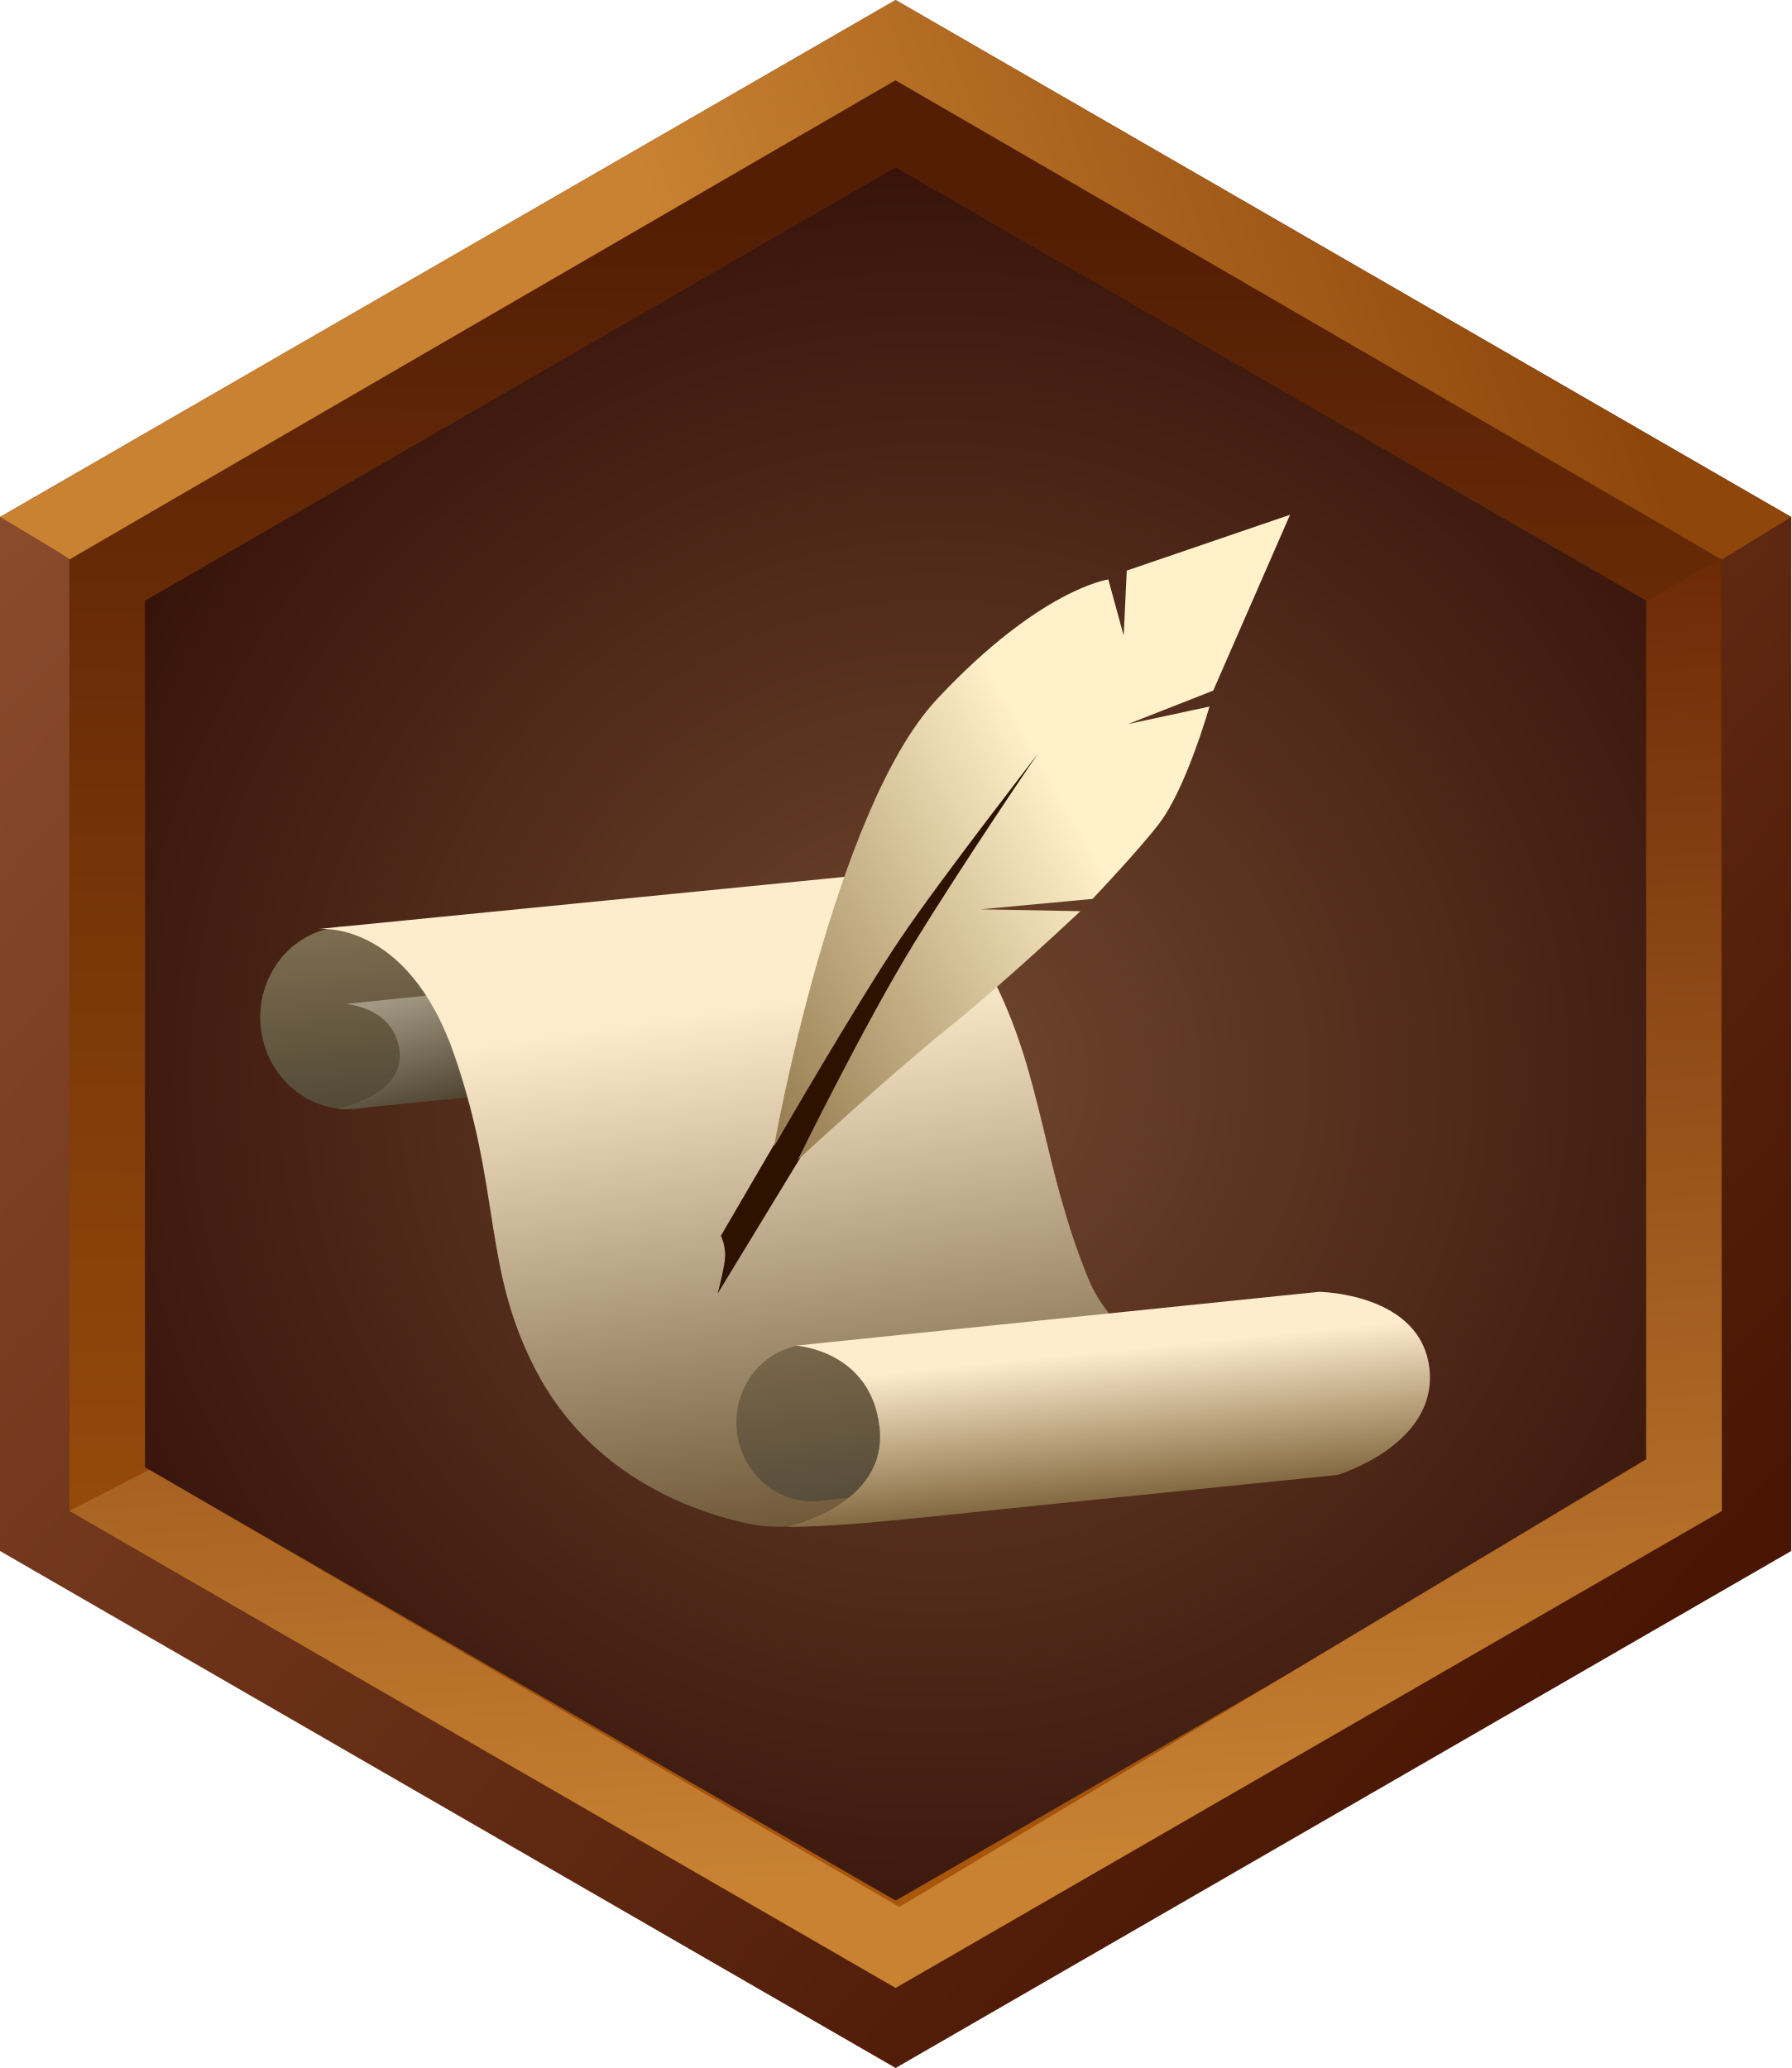
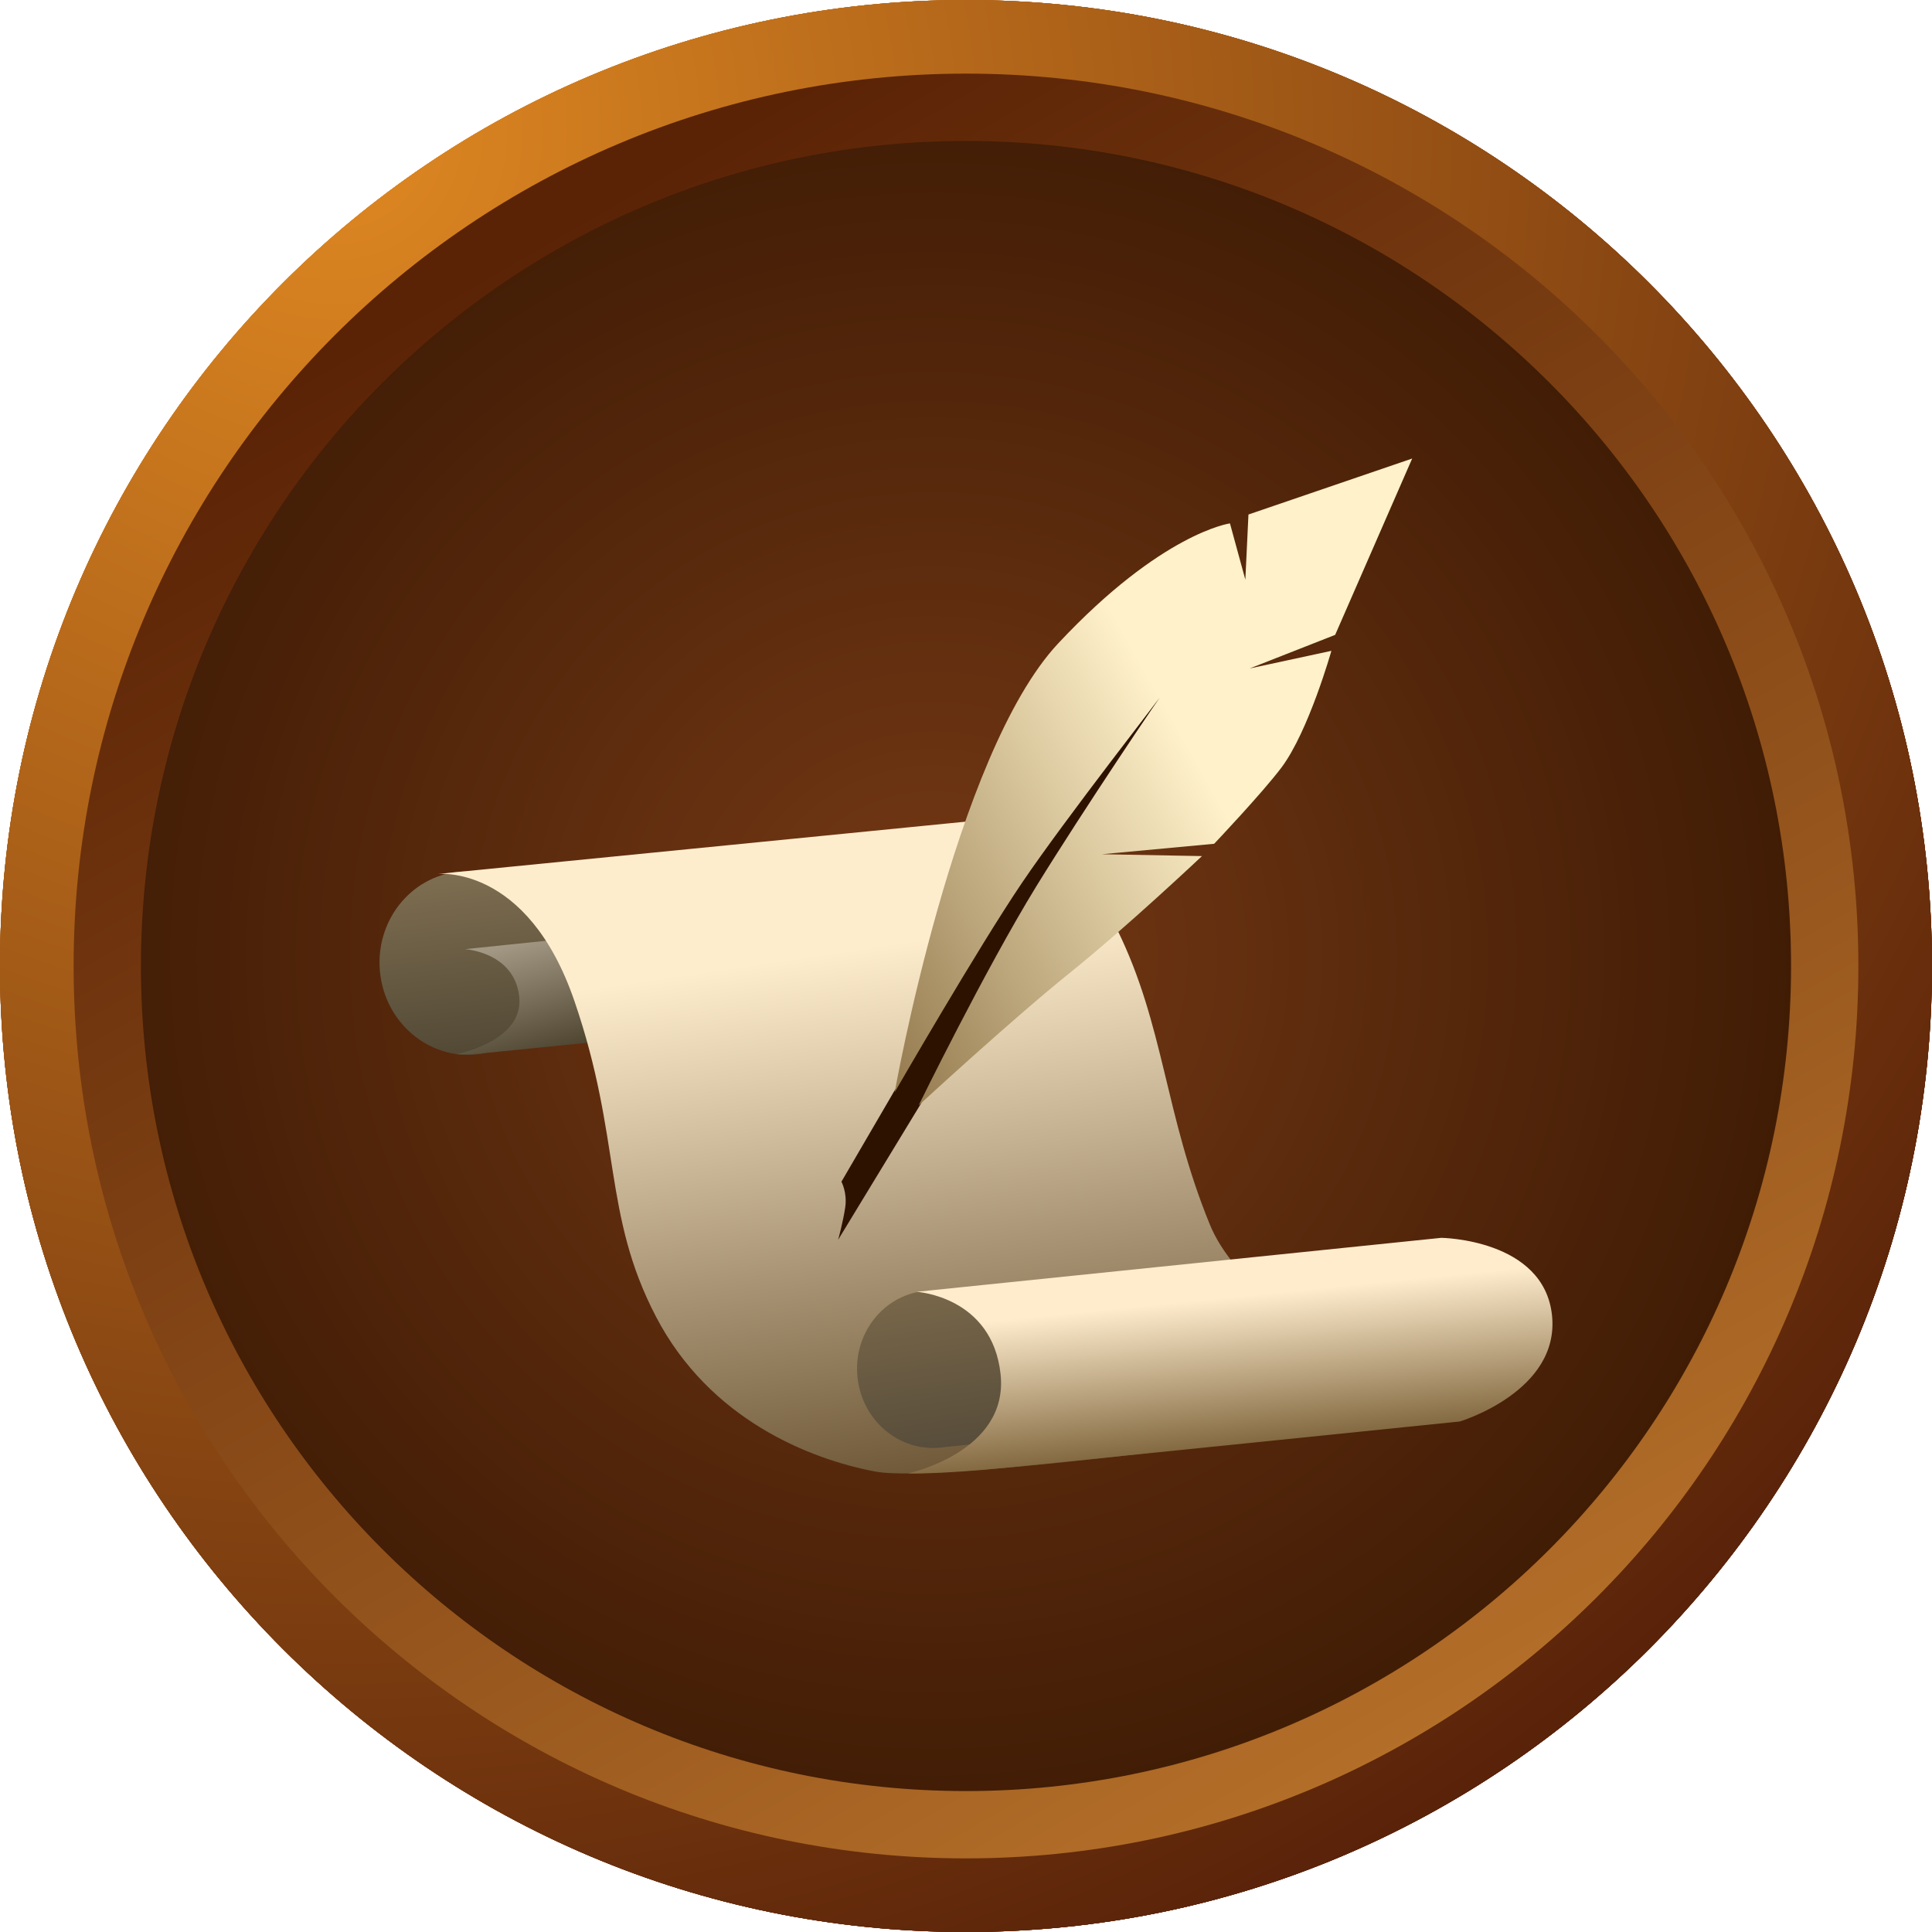
- <svg xmlns="http://www.w3.org/2000/svg" version="1.1" width="247.954" height="286.312" viewBox="881.884,491.873,247.954,286.312">
-   <defs id="element-410">
-     <linearGradient x1="839.91" y1="534.47" x2="1079.726" y2="752.187" gradientUnits="userSpaceOnUse" id="color-1">
-       <stop offset="0" stop-color="#975534" id="element-411" />
-       <stop offset="1" stop-color="#481603" id="element-412" />
+ <svg xmlns="http://www.w3.org/2000/svg" version="1.1" width="266.707" height="266.707" viewBox="907.897,535.856,266.707,266.707">
+   <defs id="element-108">
+     <clipPath id="clip-1">
+       <path d="M907.897,802.563v-266.707h266.707v266.707z" id="element-109" fill="none" stroke="none" stroke-width="1" stroke-linecap="butt" stroke-linejoin="miter" />
+     </clipPath>
+     <radialGradient cx="954.08" cy="554.042" r="292.071" gradientUnits="userSpaceOnUse" id="color-1">
+       <stop offset="0" stop-color="#df8822" id="element-110" />
+       <stop offset="1" stop-color="#521d08" id="element-111" />
+     </radialGradient>
+     <linearGradient x1="986.919" y1="566.06" x2="1109.739" y2="779.133" gradientUnits="userSpaceOnUse" id="color-2">
+       <stop offset="0" stop-color="#5b2306" id="element-112" />
+       <stop offset="1" stop-color="#b57029" id="element-113" />
    </linearGradient>
-     <linearGradient x1="938.39" y1="811.528" x2="943.003" y2="522.235" gradientUnits="userSpaceOnUse" id="color-2">
-       <stop offset="0" stop-color="#be650e" id="element-413" />
-       <stop offset="1" stop-color="#541e05" id="element-414" />
+     <radialGradient cx="1036.732" cy="667.798" r="128.056" gradientUnits="userSpaceOnUse" id="color-3">
+       <stop offset="0" stop-color="#753915" id="element-114" />
+       <stop offset="1" stop-color="#3d1a04" id="element-115" />
+     </radialGradient>
+     <radialGradient cx="954.08" cy="554.042" r="292.071" gradientUnits="userSpaceOnUse" id="color-4">
+       <stop offset="0" stop-color="#df8822" id="element-116" />
+       <stop offset="1" stop-color="#521d08" id="element-117" />
+     </radialGradient>
+     <linearGradient x1="986.919" y1="566.06" x2="1109.739" y2="779.133" gradientUnits="userSpaceOnUse" id="color-5">
+       <stop offset="0" stop-color="#5b2306" id="element-118" />
+       <stop offset="1" stop-color="#b57029" id="element-119" />
    </linearGradient>
-     <radialGradient cx="1011.393" cy="640.936" r="164.22" gradientUnits="userSpaceOnUse" id="color-3">
-       <stop offset="0" stop-color="#70472e" id="element-415" />
-       <stop offset="1" stop-color="#260400" id="element-416" />
+     <radialGradient cx="1036.732" cy="667.798" r="128.056" gradientUnits="userSpaceOnUse" id="color-6">
+       <stop offset="0" stop-color="#753915" id="element-120" />
+       <stop offset="1" stop-color="#3d1a04" id="element-121" />
    </radialGradient>
-     <linearGradient x1="965.014" y1="500.569" x2="1075.934" y2="460.234" gradientUnits="userSpaceOnUse" id="color-4">
-       <stop offset="0" stop-color="#c88231" id="element-417" />
-       <stop offset="1" stop-color="#8e460b" id="element-418" />
+     <radialGradient cx="954.08" cy="554.042" r="292.071" gradientUnits="userSpaceOnUse" id="color-7">
+       <stop offset="0" stop-color="#df8822" id="element-122" />
+       <stop offset="1" stop-color="#521d08" id="element-123" />
+     </radialGradient>
+     <linearGradient x1="986.919" y1="566.06" x2="1109.739" y2="779.133" gradientUnits="userSpaceOnUse" id="color-8">
+       <stop offset="0" stop-color="#5b2306" id="element-124" />
+       <stop offset="1" stop-color="#b57029" id="element-125" />
    </linearGradient>
-     <linearGradient x1="996.313" y1="752.047" x2="983.03" y2="567.349" gradientUnits="userSpaceOnUse" id="color-5">
-       <stop offset="0" stop-color="#c88232" id="element-419" />
-       <stop offset="1" stop-color="#672404" id="element-420" />
+     <radialGradient cx="1036.732" cy="667.798" r="128.056" gradientUnits="userSpaceOnUse" id="color-9">
+       <stop offset="0" stop-color="#753915" id="element-126" />
+       <stop offset="1" stop-color="#3d1a04" id="element-127" />
+     </radialGradient>
+     <radialGradient cx="954.08" cy="554.042" r="292.071" gradientUnits="userSpaceOnUse" id="color-10">
+       <stop offset="0" stop-color="#df8822" id="element-128" />
+       <stop offset="1" stop-color="#521d08" id="element-129" />
+     </radialGradient>
+     <linearGradient x1="986.919" y1="566.06" x2="1109.739" y2="779.133" gradientUnits="userSpaceOnUse" id="color-11">
+       <stop offset="0" stop-color="#5b2306" id="element-130" />
+       <stop offset="1" stop-color="#b57029" id="element-131" />
    </linearGradient>
-     <linearGradient x1="925.397" y1="608.047" x2="930.307" y2="653.443" gradientUnits="userSpaceOnUse" id="color-6">
-       <stop offset="0" stop-color="#94805f" id="element-421" />
-       <stop offset="1" stop-color="#443d2c" id="element-422" />
+     <radialGradient cx="1036.732" cy="667.798" r="128.056" gradientUnits="userSpaceOnUse" id="color-12">
+       <stop offset="0" stop-color="#753915" id="element-132" />
+       <stop offset="1" stop-color="#3d1a04" id="element-133" />
+     </radialGradient>
+     <radialGradient cx="954.08" cy="554.042" r="292.071" gradientUnits="userSpaceOnUse" id="color-13">
+       <stop offset="0" stop-color="#df8822" id="element-134" />
+       <stop offset="1" stop-color="#521d08" id="element-135" />
+     </radialGradient>
+     <linearGradient x1="986.919" y1="566.06" x2="1109.739" y2="779.133" gradientUnits="userSpaceOnUse" id="color-14">
+       <stop offset="0" stop-color="#5b2306" id="element-136" />
+       <stop offset="1" stop-color="#b57029" id="element-137" />
    </linearGradient>
-     <linearGradient x1="936.001" y1="630.114" x2="940.877" y2="647.549" gradientUnits="userSpaceOnUse" id="color-7">
-       <stop offset="0" stop-color="#a39884" id="element-423" />
-       <stop offset="1" stop-color="#443b26" id="element-424" />
+     <radialGradient cx="1036.732" cy="667.798" r="128.056" gradientUnits="userSpaceOnUse" id="color-15">
+       <stop offset="0" stop-color="#753915" id="element-138" />
+       <stop offset="1" stop-color="#3d1a04" id="element-139" />
+     </radialGradient>
+     <linearGradient x1="967.78" y1="644.058" x2="972.691" y2="689.454" gradientUnits="userSpaceOnUse" id="color-16">
+       <stop offset="0" stop-color="#94805f" id="element-140" />
+       <stop offset="1" stop-color="#443d2c" id="element-141" />
    </linearGradient>
-     <linearGradient x1="985.75" y1="630.526" x2="998.315" y2="715.229" gradientUnits="userSpaceOnUse" id="color-8">
-       <stop offset="0" stop-color="#feedcd" id="element-425" />
-       <stop offset="1" stop-color="#563f1f" id="element-426" />
+     <linearGradient x1="978.384" y1="666.126" x2="983.261" y2="683.561" gradientUnits="userSpaceOnUse" id="color-17">
+       <stop offset="0" stop-color="#a39884" id="element-142" />
+       <stop offset="1" stop-color="#443b26" id="element-143" />
    </linearGradient>
-     <linearGradient x1="991.619" y1="657.599" x2="998.904" y2="707.915" gradientUnits="userSpaceOnUse" id="color-9">
-       <stop offset="0" stop-color="#977f57" id="element-427" />
-       <stop offset="1" stop-color="#4b4335" id="element-428" />
+     <linearGradient x1="1028.133" y1="666.538" x2="1040.699" y2="751.241" gradientUnits="userSpaceOnUse" id="color-18">
+       <stop offset="0" stop-color="#feedcd" id="element-144" />
+       <stop offset="1" stop-color="#563f1f" id="element-145" />
    </linearGradient>
-     <linearGradient x1="1030.206" y1="679.416" x2="1032.994" y2="707.123" gradientUnits="userSpaceOnUse" id="color-10">
-       <stop offset="0" stop-color="#feeccd" id="element-429" />
-       <stop offset="1" stop-color="#56390d" id="element-430" />
+     <linearGradient x1="1034.003" y1="693.611" x2="1041.287" y2="743.926" gradientUnits="userSpaceOnUse" id="color-19">
+       <stop offset="0" stop-color="#977f57" id="element-146" />
+       <stop offset="1" stop-color="#4b4335" id="element-147" />
    </linearGradient>
-     <linearGradient x1="1022.823" y1="590.921" x2="966.058" y2="623.044" gradientUnits="userSpaceOnUse" id="color-11">
-       <stop offset="0" stop-color="#fff1ca" id="element-431" />
-       <stop offset="1" stop-color="#896d40" id="element-432" />
+     <linearGradient x1="1072.59" y1="715.428" x2="1075.377" y2="743.134" gradientUnits="userSpaceOnUse" id="color-20">
+       <stop offset="0" stop-color="#feeccd" id="element-148" />
+       <stop offset="1" stop-color="#56390d" id="element-149" />
+     </linearGradient>
+     <linearGradient x1="1065.206" y1="626.933" x2="1008.441" y2="659.056" gradientUnits="userSpaceOnUse" id="color-21">
+       <stop offset="0" stop-color="#fff1ca" id="element-150" />
+       <stop offset="1" stop-color="#896d40" id="element-151" />
    </linearGradient>
  </defs>
-   <g fill="none" fill-rule="nonzero" stroke="none" stroke-width="none" stroke-linecap="round" stroke-linejoin="round" stroke-miterlimit="10" stroke-dasharray="" stroke-dashoffset="0" font-family="none" font-weight="none" font-size="none" text-anchor="none" id="element-433">
-     <g id="element-434">
-       <g id="Group 1">
-         <path d="M881.884,563.451l123.977,-71.578l123.977,71.578v143.156l-123.977,71.578l-123.977,-71.578z" id="Path 1 1" fill="url(#color-1)" stroke="#ff2020" stroke-width="0" />
-         <path d="M891.497,569.001l114.364,-66.028l114.364,66.028v132.056l-114.364,66.028l-114.364,-66.028z" id="element-435" fill="#592f14" stroke="#ff2020" stroke-width="0" />
-         <path d="M891.497,569.001l114.364,-66.028l114.364,66.028v132.056l-114.364,66.028l-114.364,-66.028z" id="element-436" fill="url(#color-2)" stroke="#ff2020" stroke-width="0" />
-         <path d="M901.955,575.039l103.906,-59.99l103.906,59.99v119.98l-103.906,59.99l-103.906,-59.99z" id="element-437" fill="url(#color-3)" stroke="#ff2020" stroke-width="0" />
-         <path d="M1120.225,569.344l-114.387,-66.358c0,0 -114.447,66.358 -114.341,66.358c0.421,0 -9.613,-5.893 -9.613,-5.893l123.977,-71.578l123.977,71.578z" id="element-438" fill="url(#color-4)" stroke="#ff2020" stroke-width="0" />
-         <path d="M902.537,695.355l103.838,60.54l103.392,-61.994v-118.861l10.266,-5.806l0.192,131.824l-114.364,66.028l-114.364,-66.028z" id="element-439" fill="url(#color-5)" stroke="#ff2020" stroke-width="0" />
-         <g id="element-440" stroke="#000000">
-           <g id="element-441" stroke-width="0">
-             <path d="M917.974,634.041c-0.7,-6.959 4.134,-13.156 10.797,-13.842c6.663,-0.685 12.632,4.4 13.332,11.36c0.7,6.959 -4.134,13.156 -10.797,13.842c-6.663,0.685 -12.632,-4.4 -13.332,-11.36z" id="Path 1" fill="url(#color-6)" />
-             <path d="M931.73,645.284c-2.475,0.216 -3.174,0.075 -3.174,0.075c0,0 9.3,-1.748 8.636,-7.917c-0.664,-6.169 -7.498,-6.571 -7.498,-6.571l41.544,-4.274c0,0 8.12,0.09 8.769,6.126c0.649,6.036 -7.306,8.418 -7.306,8.418c0,0 -38.496,3.926 -40.972,4.142z" id="element-442" fill="url(#color-7)" />
-             <path d="M986.35,702.989c-9.103,-1.717 -22.896,-7.207 -30.282,-21.388c-7.387,-14.181 -4.732,-24.541 -11.256,-43.564c-6.525,-19.024 -18.948,-17.539 -18.948,-17.539l75.507,-7.478c0,0 11.826,1.882 18.351,15.12c6.526,13.239 6.554,25.493 12.818,40.772c6.265,15.278 37.127,25.507 37.127,25.507c0,0 -72.604,10.592 -83.316,8.571z" id="element-443" fill="url(#color-8)" />
-             <path d="M983.883,689.933c-0.601,-5.969 3.545,-11.284 9.26,-11.872c5.715,-0.588 20.499,8.042 21.1,14.01c0.601,5.969 -13.21,7.017 -18.925,7.605c-5.715,0.588 -10.834,-3.774 -11.435,-9.743z" id="element-444" fill="url(#color-9)" />
-             <path d="M1004.338,702.464c-9.332,0.931 -13.487,0.78 -13.487,0.78c0,0 13.947,-2.944 12.79,-13.698c-1.157,-10.754 -11.59,-11.372 -11.59,-11.372l72.423,-7.45c0,0 14.155,0.157 15.287,10.68c1.132,10.523 -12.736,14.675 -12.736,14.675c0,0 -53.354,5.455 -62.687,6.386z" id="element-445" fill="url(#color-10)" />
+   <g fill="none" fill-rule="nonzero" stroke="none" stroke-width="none" stroke-linecap="none" stroke-linejoin="none" stroke-miterlimit="10" stroke-dasharray="" stroke-dashoffset="0" font-family="none" font-weight="none" font-size="none" text-anchor="none" id="element-152">
+     <g id="element-153">
+       <g clip-path="url(#clip-1)" id="Group 1">
+         <g id="element-154" stroke="#000000" stroke-width="0" stroke-linecap="round" stroke-linejoin="round">
+           <g id="element-155">
+             <g id="element-156">
+               <path d="M907.897,669.21c0,-73.649 59.704,-133.353 133.353,-133.353c73.649,0 133.353,59.704 133.353,133.353c0,73.649 -59.704,133.353 -133.353,133.353c-73.649,0 -133.353,-59.704 -133.353,-133.353z" id="Path 1" fill="url(#color-1)" />
+               <path d="M918.059,669.21c0,-68.036 55.154,-123.191 123.191,-123.191c68.036,0 123.191,55.154 123.191,123.191c0,68.036 -55.154,123.191 -123.191,123.191c-68.036,0 -123.191,-55.154 -123.191,-123.191z" id="element-157" fill="url(#color-2)" />
+               <path d="M927.353,669.21c0,-62.904 50.994,-113.897 113.897,-113.897c62.904,0 113.897,50.994 113.897,113.897c0,62.904 -50.994,113.897 -113.897,113.897c-62.904,0 -113.897,-50.994 -113.897,-113.897z" id="element-158" fill="url(#color-3)" />
+             </g>
          </g>
-           <g id="element-446">
-             <path d="M1030.559,635.565" id="element-447" fill="none" stroke-width="1" />
-             <path d="M1016.188,641.677" id="element-448" fill="none" stroke-width="1" />
-             <path d="M981.67,662.975l38.83,-66.603l6.234,-0.206l-45.518,74.825c0,0 0.69,-2.492 0.981,-4.494c0.291,-2.002 -0.527,-3.523 -0.527,-3.523z" id="element-449" fill="#2e1200" stroke-width="0" />
-             <path d="M1049.828,587.486l-11.801,4.638l11.279,-2.433c0,0 -3.133,11.096 -6.884,16.099c-2.589,3.453 -9.295,10.535 -9.295,10.535l-15.488,1.443l13.8,0.257c0,0 -10.509,9.921 -18.288,16.16c-7.78,6.239 -20.816,18.248 -20.816,18.248c0,0 9.114,-18.629 16.225,-30.216c6.582,-10.679 17.499,-26.866 17.633,-26.874c0.136,-0.008 -13.502,17.369 -19.577,26.342c-6.075,8.973 -17.583,28.92 -17.583,28.92c0,0 8.24,-46.641 22.56,-61.942c14.32,-15.3 23.711,-16.566 23.711,-16.566l2.126,7.769l0.429,-8.995l22.602,-7.729z" id="element-450" fill="url(#color-11)" stroke-width="0" />
+         </g>
+       </g>
+     </g>
+     <path d="M907.897,802.563v-266.707h266.707v266.707z" id="Shape 1" fill="none" stroke="none" stroke-width="1" stroke-linecap="butt" stroke-linejoin="miter" />
+     <g stroke="#000000" stroke-width="0" stroke-linecap="round" stroke-linejoin="round" id="element-159">
+       <g id="element-160">
+         <g id="element-161">
+           <g id="element-162">
+             <path d="M907.897,669.21c0,-73.649 59.704,-133.353 133.353,-133.353c73.649,0 133.353,59.704 133.353,133.353c0,73.649 -59.704,133.353 -133.353,133.353c-73.649,0 -133.353,-59.704 -133.353,-133.353z" id="element-163" fill="url(#color-4)" />
+             <path d="M918.059,669.21c0,-68.036 55.154,-123.191 123.191,-123.191c68.036,0 123.191,55.154 123.191,123.191c0,68.036 -55.154,123.191 -123.191,123.191c-68.036,0 -123.191,-55.154 -123.191,-123.191z" id="element-164" fill="url(#color-5)" />
+             <path d="M927.353,669.21c0,-62.904 50.994,-113.897 113.897,-113.897c62.904,0 113.897,50.994 113.897,113.897c0,62.904 -50.994,113.897 -113.897,113.897c-62.904,0 -113.897,-50.994 -113.897,-113.897z" id="element-165" fill="url(#color-6)" />
          </g>
+         </g>
+       </g>
+     </g>
+     <g stroke="#000000" stroke-width="0" stroke-linecap="round" stroke-linejoin="round" id="element-166">
+       <g id="element-167">
+         <g id="element-168">
+           <path d="M907.897,669.21c0,-73.649 59.704,-133.353 133.353,-133.353c73.649,0 133.353,59.704 133.353,133.353c0,73.649 -59.704,133.353 -133.353,133.353c-73.649,0 -133.353,-59.704 -133.353,-133.353z" id="element-169" fill="url(#color-7)" />
+           <path d="M918.059,669.21c0,-68.036 55.154,-123.191 123.191,-123.191c68.036,0 123.191,55.154 123.191,123.191c0,68.036 -55.154,123.191 -123.191,123.191c-68.036,0 -123.191,-55.154 -123.191,-123.191z" id="element-170" fill="url(#color-8)" />
+           <path d="M927.353,669.21c0,-62.904 50.994,-113.897 113.897,-113.897c62.904,0 113.897,50.994 113.897,113.897c0,62.904 -50.994,113.897 -113.897,113.897c-62.904,0 -113.897,-50.994 -113.897,-113.897z" id="element-171" fill="url(#color-9)" />
+         </g>
+       </g>
+     </g>
+     <g stroke="#000000" stroke-width="0" stroke-linecap="round" stroke-linejoin="round" id="element-172">
+       <g id="element-173">
+         <path d="M907.897,669.21c0,-73.649 59.704,-133.353 133.353,-133.353c73.649,0 133.353,59.704 133.353,133.353c0,73.649 -59.704,133.353 -133.353,133.353c-73.649,0 -133.353,-59.704 -133.353,-133.353z" id="element-174" fill="url(#color-10)" />
+         <path d="M918.059,669.21c0,-68.036 55.154,-123.191 123.191,-123.191c68.036,0 123.191,55.154 123.191,123.191c0,68.036 -55.154,123.191 -123.191,123.191c-68.036,0 -123.191,-55.154 -123.191,-123.191z" id="element-175" fill="url(#color-11)" />
+         <path d="M927.353,669.21c0,-62.904 50.994,-113.897 113.897,-113.897c62.904,0 113.897,50.994 113.897,113.897c0,62.904 -50.994,113.897 -113.897,113.897c-62.904,0 -113.897,-50.994 -113.897,-113.897z" id="element-176" fill="url(#color-12)" />
+       </g>
+     </g>
+     <g fill="url(#color-13)" stroke="#000000" stroke-width="0" stroke-linecap="round" stroke-linejoin="round" id="element-177">
+       <path d="M907.897,669.21c0,-73.649 59.704,-133.353 133.353,-133.353c73.649,0 133.353,59.704 133.353,133.353c0,73.649 -59.704,133.353 -133.353,133.353c-73.649,0 -133.353,-59.704 -133.353,-133.353z" id="element-178" />
+     </g>
+     <g fill="url(#color-14)" stroke="#000000" stroke-width="0" stroke-linecap="round" stroke-linejoin="round" id="element-179">
+       <path d="M918.059,669.21c0,-68.036 55.154,-123.191 123.191,-123.191c68.036,0 123.191,55.154 123.191,123.191c0,68.036 -55.154,123.191 -123.191,123.191c-68.036,0 -123.191,-55.154 -123.191,-123.191z" id="element-180" />
+     </g>
+     <g fill="url(#color-15)" stroke="#000000" stroke-width="0" stroke-linecap="round" stroke-linejoin="round" id="element-181">
+       <path d="M927.353,669.21c0,-62.904 50.994,-113.897 113.897,-113.897c62.904,0 113.897,50.994 113.897,113.897c0,62.904 -50.994,113.897 -113.897,113.897c-62.904,0 -113.897,-50.994 -113.897,-113.897z" id="element-182" />
+     </g>
+     <g stroke="#000000" stroke-linecap="round" stroke-linejoin="round" id="element-183">
+       <g id="element-184">
+         <g id="element-185" stroke-width="0">
+           <path d="M960.357,670.053c-0.7,-6.959 4.134,-13.156 10.797,-13.842c6.663,-0.685 12.632,4.4 13.332,11.36c0.7,6.959 -4.134,13.156 -10.797,13.842c-6.663,0.685 -12.632,-4.4 -13.332,-11.36z" id="element-186" fill="url(#color-16)" />
+           <path d="M974.114,681.296c-2.475,0.216 -3.174,0.075 -3.174,0.075c0,0 9.3,-1.748 8.636,-7.917c-0.664,-6.169 -7.498,-6.571 -7.498,-6.571l41.544,-4.274c0,0 8.12,0.09 8.769,6.126c0.649,6.036 -7.306,8.418 -7.306,8.418c0,0 -38.496,3.926 -40.972,4.142z" id="element-187" fill="url(#color-17)" />
+           <path d="M1028.734,739.001c-9.103,-1.717 -22.896,-7.207 -30.282,-21.388c-7.387,-14.181 -4.732,-24.541 -11.256,-43.564c-6.525,-19.024 -18.948,-17.539 -18.948,-17.539l75.507,-7.478c0,0 11.826,1.882 18.351,15.12c6.526,13.239 6.554,25.493 12.818,40.772c6.265,15.278 37.127,25.507 37.127,25.507c0,0 -72.604,10.592 -83.316,8.571z" id="element-188" fill="url(#color-18)" />
+           <path d="M1026.266,725.945c-0.601,-5.969 3.545,-11.284 9.26,-11.872c5.715,-0.588 20.499,8.042 21.1,14.01c0.601,5.969 -13.21,7.017 -18.925,7.605c-5.715,0.588 -10.834,-3.774 -11.435,-9.743z" id="element-189" fill="url(#color-19)" />
+           <path d="M1046.722,738.476c-9.332,0.931 -13.487,0.78 -13.487,0.78c0,0 13.947,-2.944 12.79,-13.698c-1.157,-10.754 -11.59,-11.372 -11.59,-11.372l72.423,-7.45c0,0 14.155,0.157 15.287,10.68c1.132,10.523 -12.736,14.675 -12.736,14.675c0,0 -53.354,5.455 -62.687,6.386z" id="element-190" fill="url(#color-20)" />
+         </g>
+         <g id="element-191">
+           <path d="M1072.942,671.577" id="element-192" fill="none" stroke-width="1" />
+           <path d="M1058.571,677.689" id="element-193" fill="none" stroke-width="1" />
+           <path d="M1024.054,698.986l38.83,-66.603l6.234,-0.206l-45.518,74.825c0,0 0.69,-2.492 0.981,-4.494c0.291,-2.002 -0.527,-3.523 -0.527,-3.523z" id="element-194" fill="#2e1200" stroke-width="0" />
+           <path d="M1092.212,623.498l-11.801,4.638l11.279,-2.433c0,0 -3.133,11.096 -6.884,16.099c-2.589,3.453 -9.295,10.535 -9.295,10.535l-15.488,1.443l13.8,0.257c0,0 -10.509,9.921 -18.288,16.16c-7.78,6.239 -20.816,18.248 -20.816,18.248c0,0 9.114,-18.629 16.225,-30.216c6.582,-10.679 17.499,-26.866 17.633,-26.874c0.136,-0.008 -13.502,17.369 -19.577,26.342c-6.075,8.973 -17.583,28.92 -17.583,28.92c0,0 8.24,-46.641 22.56,-61.942c14.32,-15.3 23.711,-16.566 23.711,-16.566l2.126,7.769l0.429,-8.995l22.602,-7.729z" id="element-195" fill="url(#color-21)" stroke-width="0" />
        </g>
      </g>
    </g>
  </g>
</svg>
